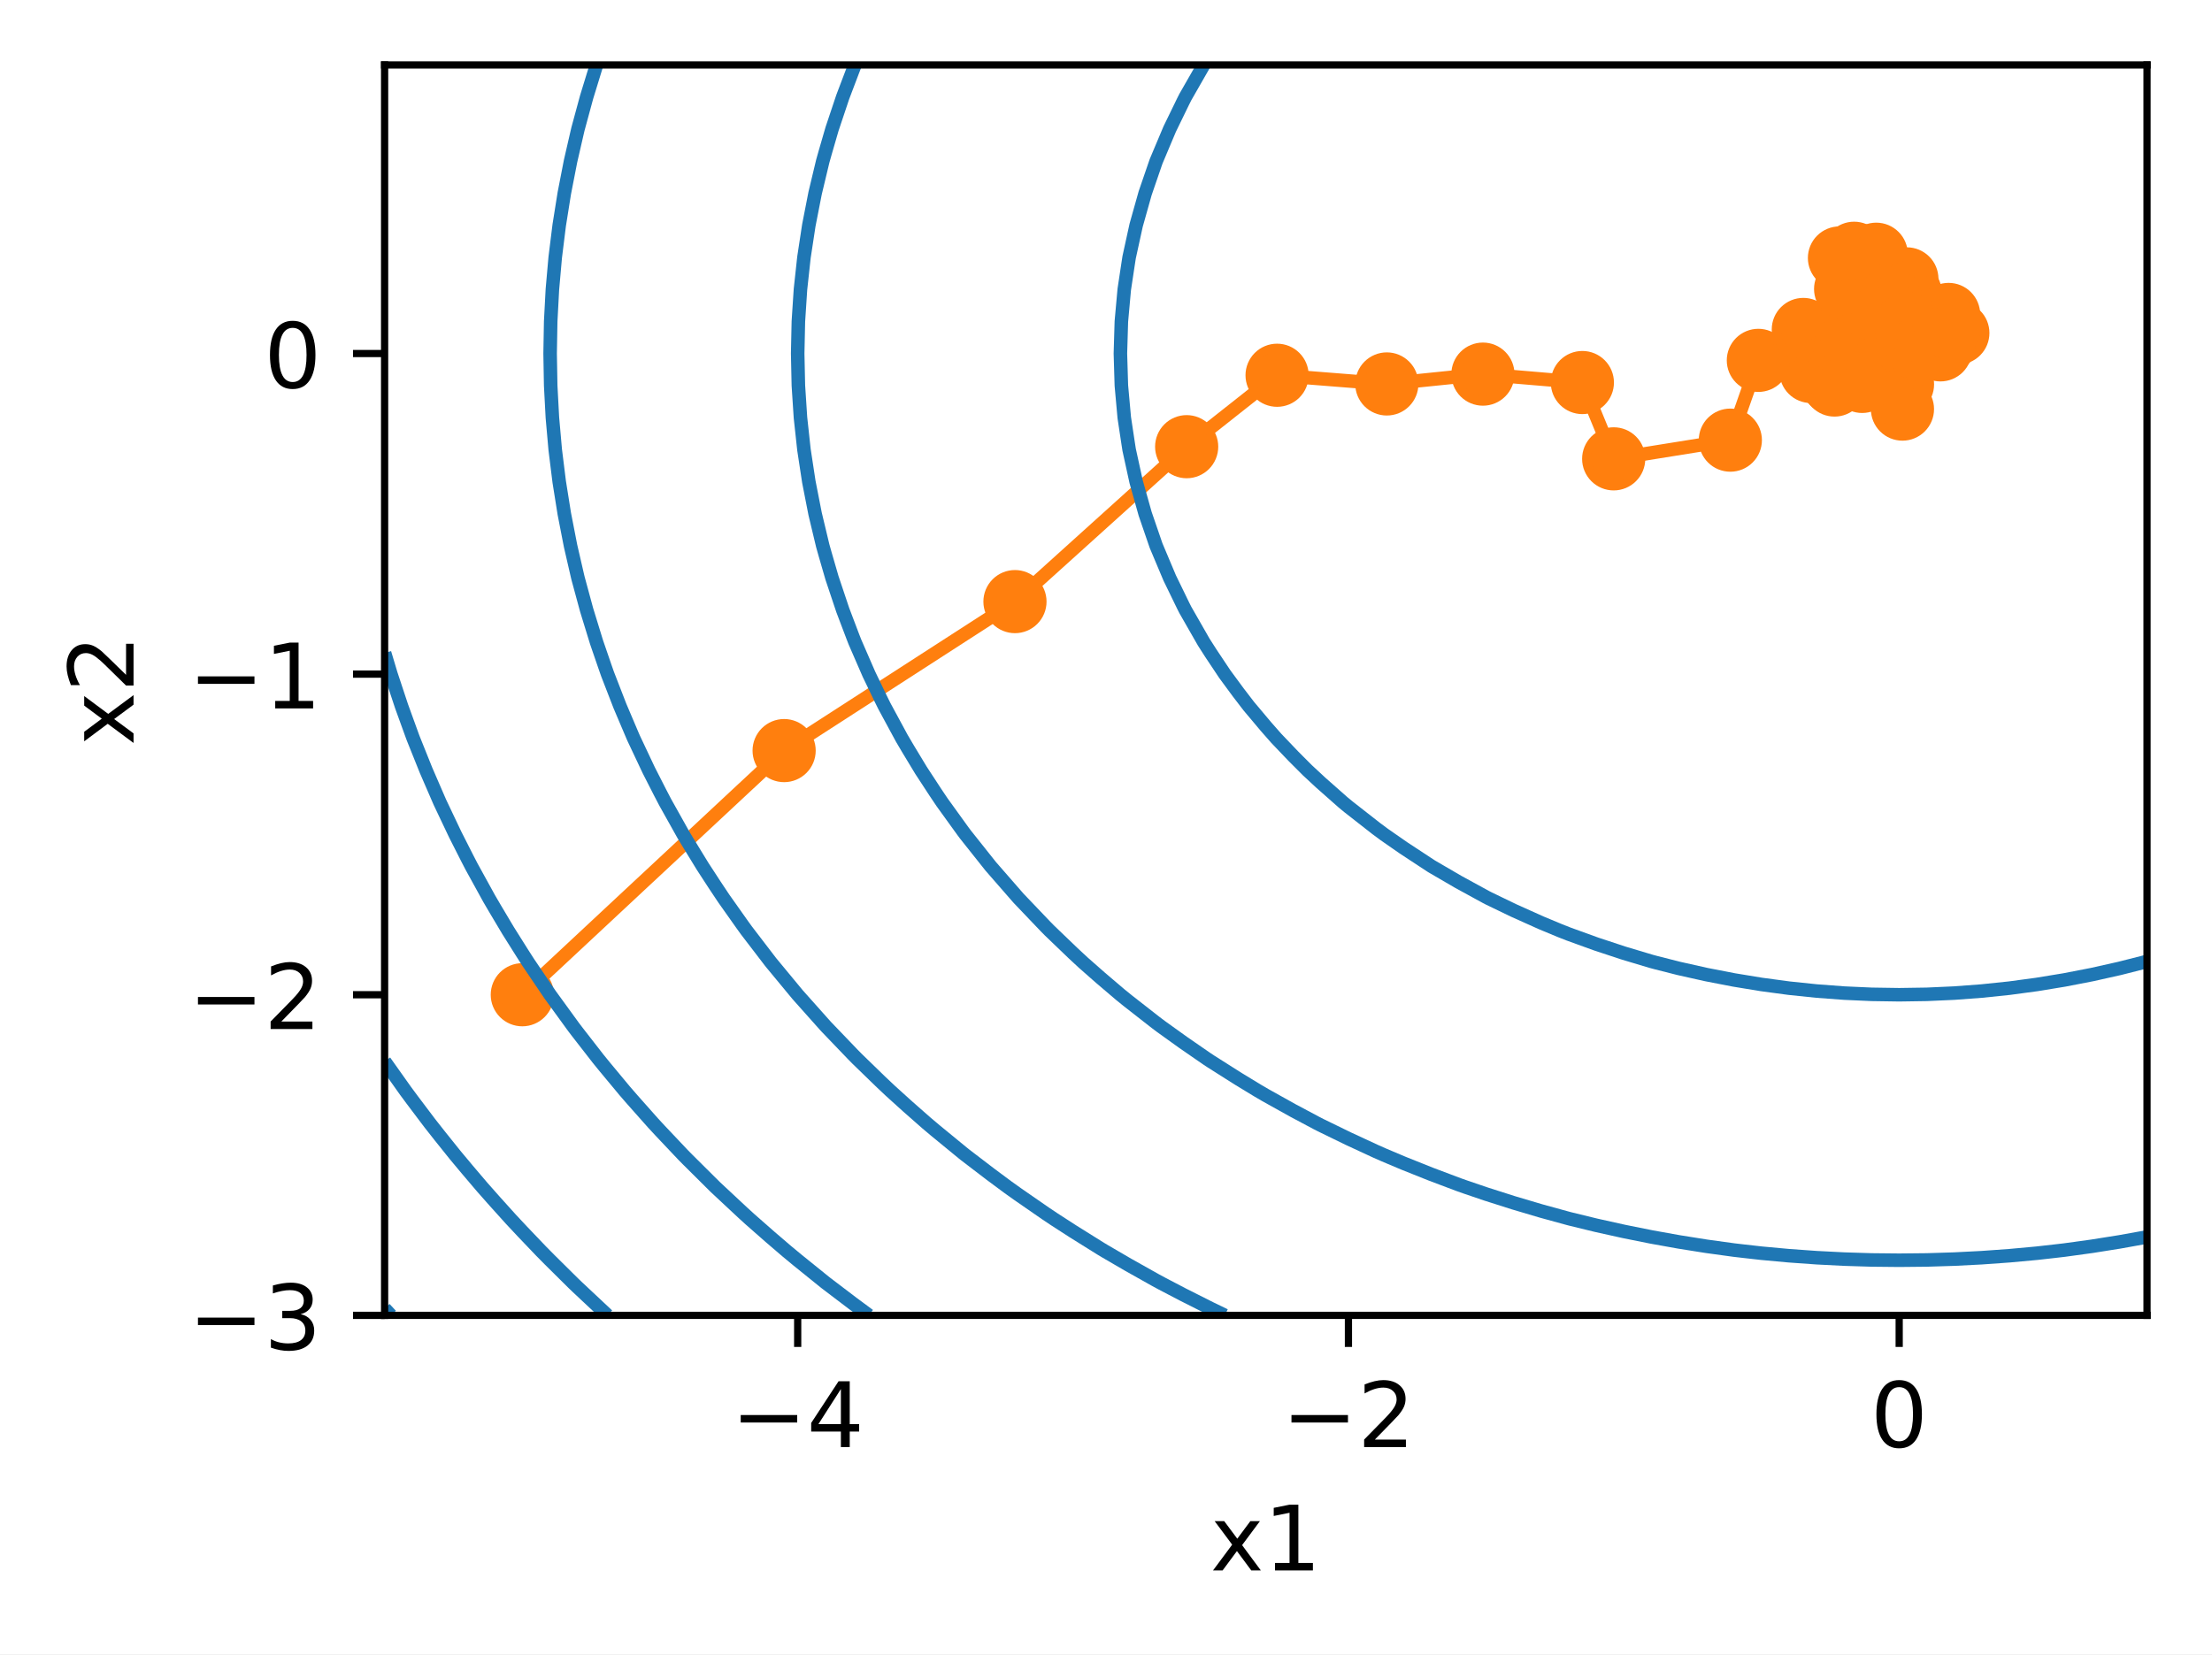
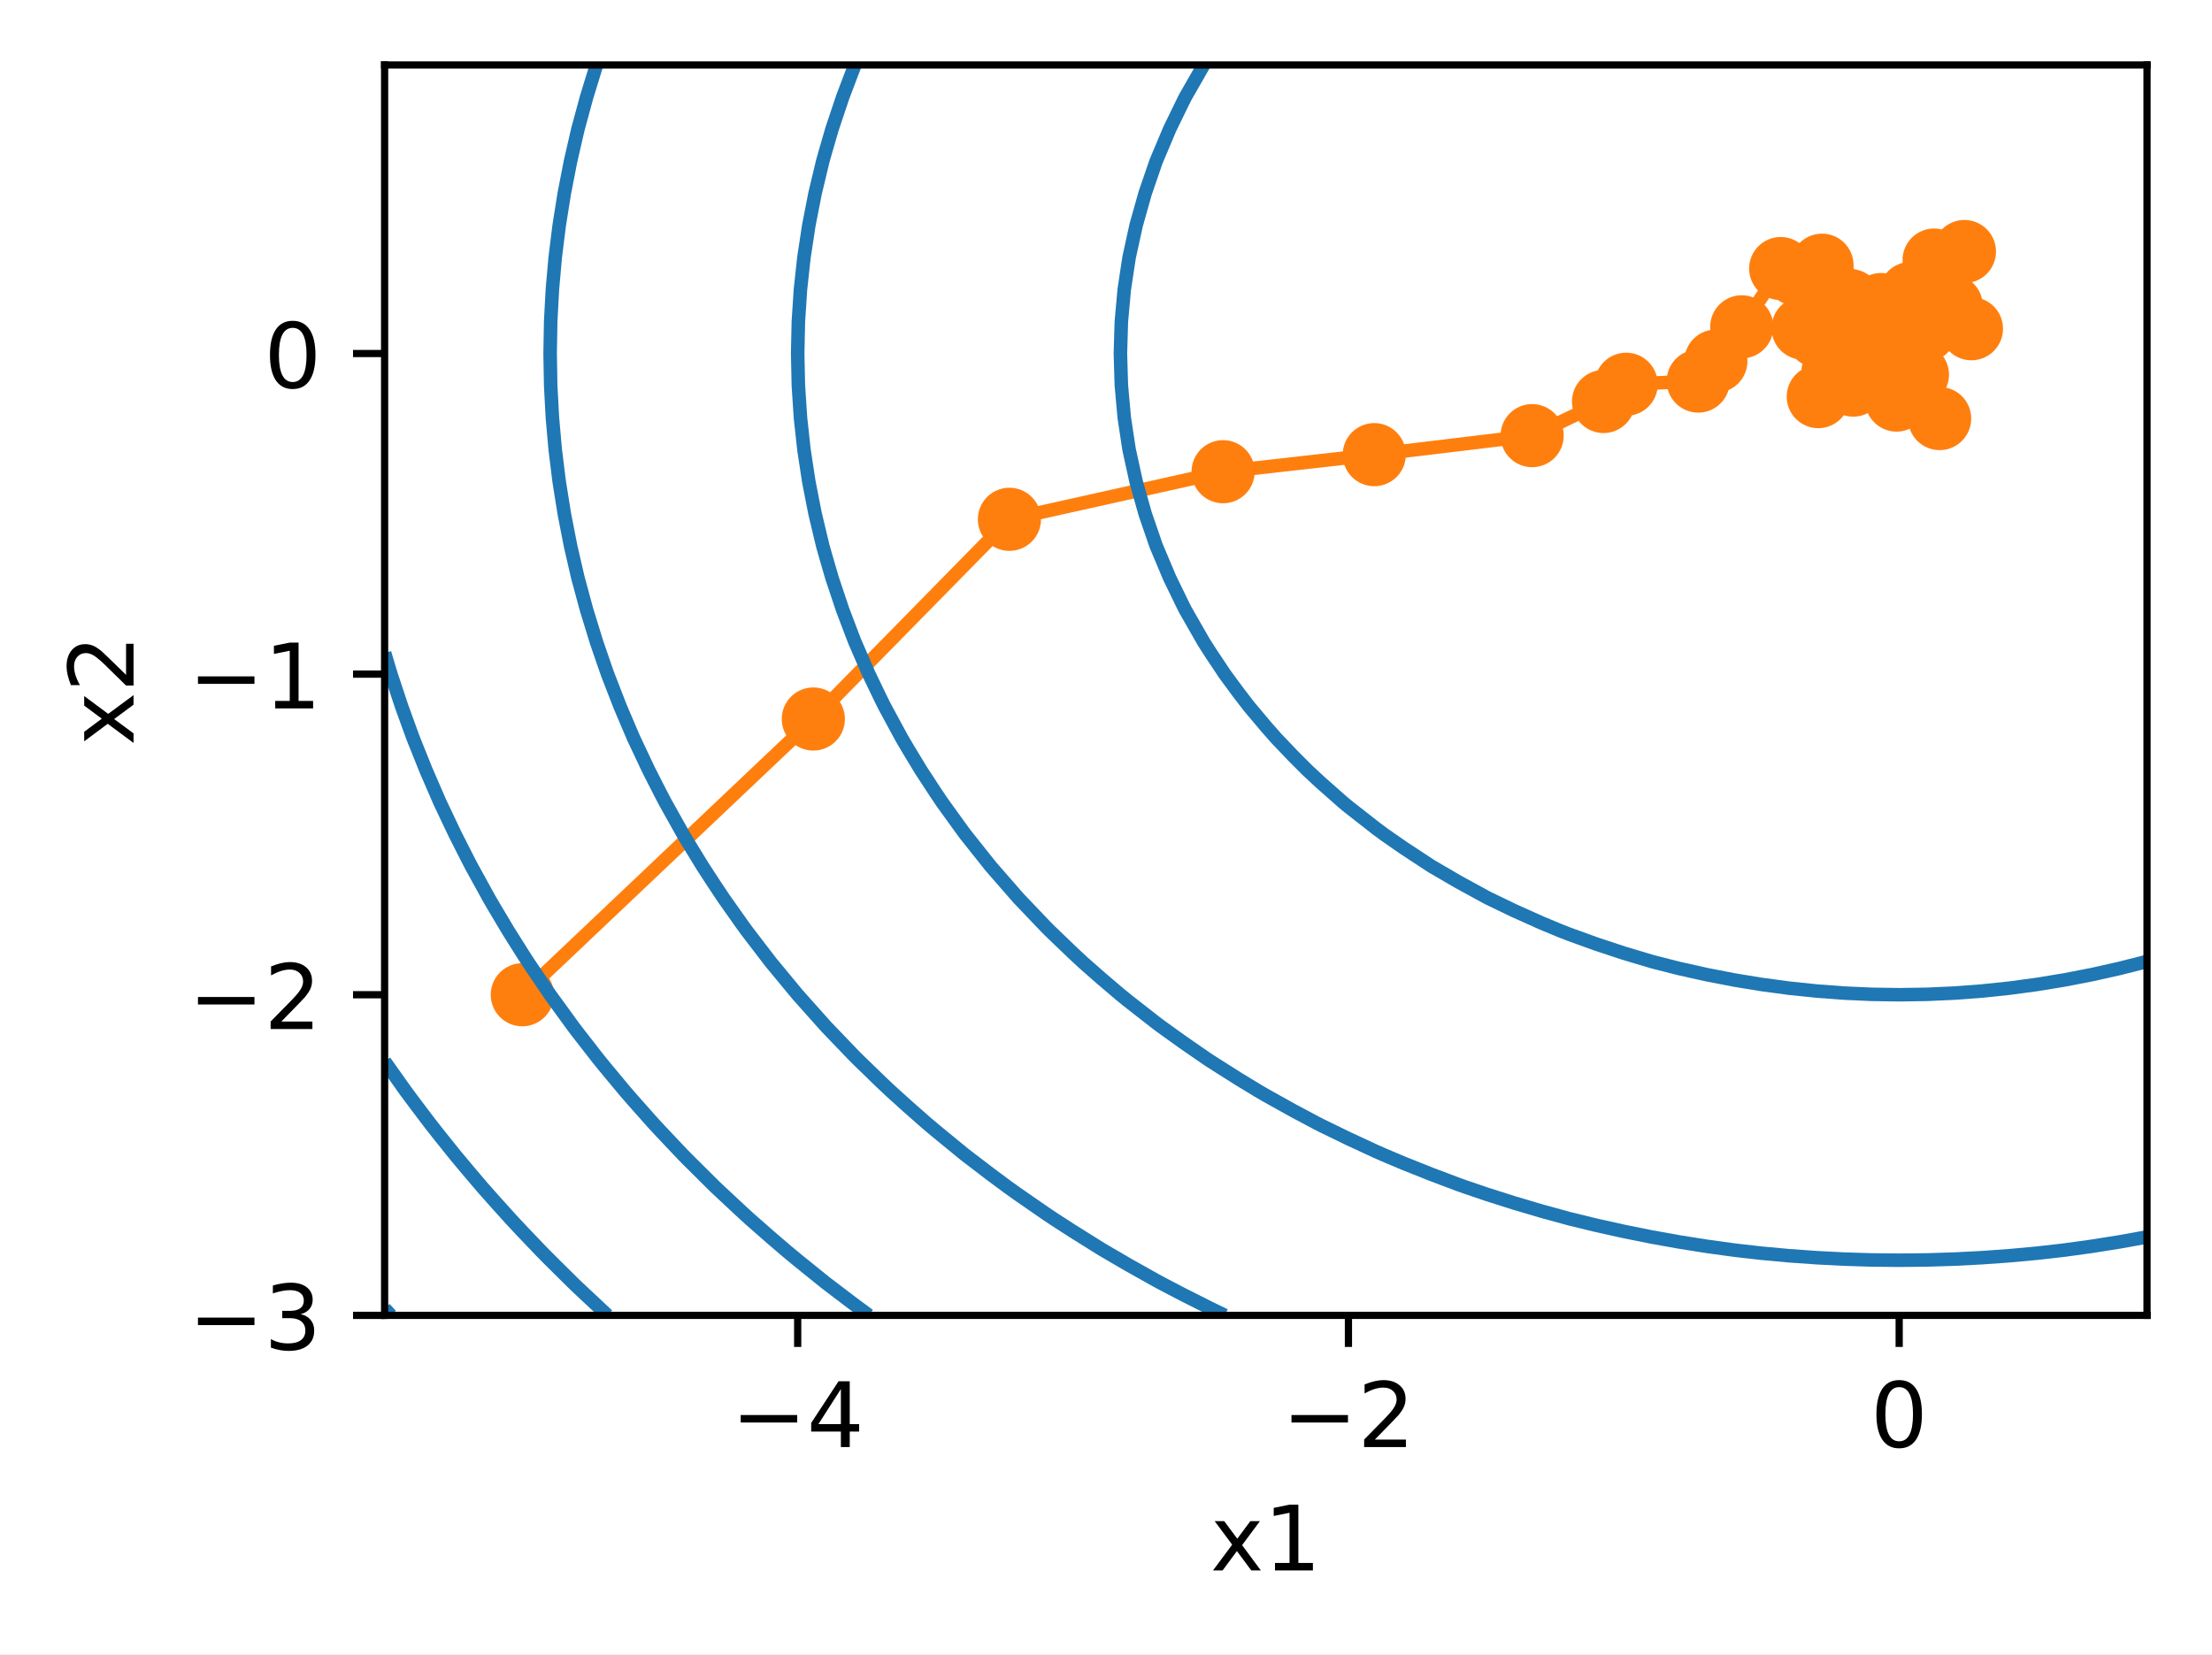
<svg xmlns="http://www.w3.org/2000/svg" xmlns:xlink="http://www.w3.org/1999/xlink" width="245.12pt" height="183.356pt" viewBox="0 0 245.12 183.356" version="1.1">
  <defs>
    <style type="text/css">*{stroke-linejoin: round; stroke-linecap: butt}</style>
  </defs>
  <g id="figure_1">
    <g id="patch_1">
      <path d="M 0 183.356  L 245.12 183.356  L 245.12 0  L 0 0  z " style="fill: #ffffff" />
    </g>
    <g id="axes_1">
      <g id="patch_2">
        <path d="M 42.62 145.8  L 237.92 145.8  L 237.92 7.2  L 42.62 7.2  z " style="fill: #ffffff" />
      </g>
      <g id="matplotlib.axis_1">
        <g id="xtick_1">
          <g id="line2d_1">
            <defs>
-               <path id="mc269d7a074" d="M 0 0  L 0 3.5  " style="stroke: #000000; stroke-width: 0.8" />
+               <path id="m7e2f7441b1" d="M 0 0  L 0 3.5  " style="stroke: #000000; stroke-width: 0.8" />
            </defs>
            <g>
-               <use xlink:href="#mc269d7a074" x="88.394" y="145.8" style="stroke: #000000; stroke-width: 0.8" />
+               <use xlink:href="#m7e2f7441b1" x="88.394" y="145.8" style="stroke: #000000; stroke-width: 0.8" />
            </g>
          </g>
          <g id="text_1">
            <g transform="translate(81.02266 160.3984) scale(0.1 -0.1)">
              <defs>
                <path id="DejaVuSans-2212" d="M 678 2272  L 4684 2272  L 4684 1741  L 678 1741  L 678 2272  z " transform="scale(0.015625)" />
                <path id="DejaVuSans-34" d="M 2419 4116  L 825 1625  L 2419 1625  L 2419 4116  z M 2253 4666  L 3047 4666  L 3047 1625  L 3713 1625  L 3713 1100  L 3047 1100  L 3047 0  L 2419 0  L 2419 1100  L 313 1100  L 313 1709  L 2253 4666  z " transform="scale(0.015625)" />
              </defs>
              <use xlink:href="#DejaVuSans-2212" />
              <use xlink:href="#DejaVuSans-34" x="83.789" />
            </g>
          </g>
        </g>
        <g id="xtick_2">
          <g id="line2d_2">
            <g>
-               <use xlink:href="#mc269d7a074" x="149.425" y="145.8" style="stroke: #000000; stroke-width: 0.8" />
+               <use xlink:href="#m7e2f7441b1" x="149.425" y="145.8" style="stroke: #000000; stroke-width: 0.8" />
            </g>
          </g>
          <g id="text_2">
            <g transform="translate(142.0539 160.3984) scale(0.1 -0.1)">
              <defs>
                <path id="DejaVuSans-32" d="M 1228 531  L 3431 531  L 3431 0  L 469 0  L 469 531  Q 828 903 1448 1529  Q 2069 2156 2228 2338  Q 2531 2678 2651 2914  Q 2772 3150 2772 3378  Q 2772 3750 2511 3984  Q 2250 4219 1831 4219  Q 1534 4219 1204 4116  Q 875 4013 500 3803  L 500 4441  Q 881 4594 1212 4672  Q 1544 4750 1819 4750  Q 2544 4750 2975 4387  Q 3406 4025 3406 3419  Q 3406 3131 3298 2873  Q 3191 2616 2906 2266  Q 2828 2175 2409 1742  Q 1991 1309 1228 531  z " transform="scale(0.015625)" />
              </defs>
              <use xlink:href="#DejaVuSans-2212" />
              <use xlink:href="#DejaVuSans-32" x="83.789" />
            </g>
          </g>
        </g>
        <g id="xtick_3">
          <g id="line2d_3">
            <g>
-               <use xlink:href="#mc269d7a074" x="210.456" y="145.8" style="stroke: #000000; stroke-width: 0.8" />
+               <use xlink:href="#m7e2f7441b1" x="210.456" y="145.8" style="stroke: #000000; stroke-width: 0.8" />
            </g>
          </g>
          <g id="text_3">
            <g transform="translate(207.275 160.3984) scale(0.1 -0.1)">
              <defs>
                <path id="DejaVuSans-30" d="M 2034 4250  Q 1547 4250 1301 3770  Q 1056 3291 1056 2328  Q 1056 1369 1301 889  Q 1547 409 2034 409  Q 2525 409 2770 889  Q 3016 1369 3016 2328  Q 3016 3291 2770 3770  Q 2525 4250 2034 4250  z M 2034 4750  Q 2819 4750 3233 4129  Q 3647 3509 3647 2328  Q 3647 1150 3233 529  Q 2819 -91 2034 -91  Q 1250 -91 836 529  Q 422 1150 422 2328  Q 422 3509 836 4129  Q 1250 4750 2034 4750  z " transform="scale(0.015625)" />
              </defs>
              <use xlink:href="#DejaVuSans-30" />
            </g>
          </g>
        </g>
        <g id="text_4">
          <g transform="translate(134.1297 174.0766) scale(0.1 -0.1)">
            <defs>
              <path id="DejaVuSans-78" d="M 3513 3500  L 2247 1797  L 3578 0  L 2900 0  L 1881 1375  L 863 0  L 184 0  L 1544 1831  L 300 3500  L 978 3500  L 1906 2253  L 2834 3500  L 3513 3500  z " transform="scale(0.015625)" />
              <path id="DejaVuSans-31" d="M 794 531  L 1825 531  L 1825 4091  L 703 3866  L 703 4441  L 1819 4666  L 2450 4666  L 2450 531  L 3481 531  L 3481 0  L 794 0  L 794 531  z " transform="scale(0.015625)" />
            </defs>
            <use xlink:href="#DejaVuSans-78" />
            <use xlink:href="#DejaVuSans-31" x="59.18" />
          </g>
        </g>
      </g>
      <g id="matplotlib.axis_2">
        <g id="ytick_1">
          <g id="line2d_4">
            <defs>
-               <path id="m702b32f027" d="M 0 0  L -3.5 0  " style="stroke: #000000; stroke-width: 0.8" />
+               <path id="m9275caebbc" d="M 0 0  L -3.5 0  " style="stroke: #000000; stroke-width: 0.8" />
            </defs>
            <g>
-               <use xlink:href="#m702b32f027" x="42.62" y="145.8" style="stroke: #000000; stroke-width: 0.8" />
+               <use xlink:href="#m9275caebbc" x="42.62" y="145.8" style="stroke: #000000; stroke-width: 0.8" />
            </g>
          </g>
          <g id="text_5">
            <g transform="translate(20.87813 149.5992) scale(0.1 -0.1)">
              <defs>
                <path id="DejaVuSans-33" d="M 2597 2516  Q 3050 2419 3304 2112  Q 3559 1806 3559 1356  Q 3559 666 3084 287  Q 2609 -91 1734 -91  Q 1441 -91 1130 -33  Q 819 25 488 141  L 488 750  Q 750 597 1062 519  Q 1375 441 1716 441  Q 2309 441 2620 675  Q 2931 909 2931 1356  Q 2931 1769 2642 2001  Q 2353 2234 1838 2234  L 1294 2234  L 1294 2753  L 1863 2753  Q 2328 2753 2575 2939  Q 2822 3125 2822 3475  Q 2822 3834 2567 4026  Q 2313 4219 1838 4219  Q 1578 4219 1281 4162  Q 984 4106 628 3988  L 628 4550  Q 988 4650 1302 4700  Q 1616 4750 1894 4750  Q 2613 4750 3031 4423  Q 3450 4097 3450 3541  Q 3450 3153 3228 2886  Q 3006 2619 2597 2516  z " transform="scale(0.015625)" />
              </defs>
              <use xlink:href="#DejaVuSans-2212" />
              <use xlink:href="#DejaVuSans-33" x="83.789" />
            </g>
          </g>
        </g>
        <g id="ytick_2">
          <g id="line2d_5">
            <g>
-               <use xlink:href="#m702b32f027" x="42.62" y="110.262" style="stroke: #000000; stroke-width: 0.8" />
+               <use xlink:href="#m9275caebbc" x="42.62" y="110.262" style="stroke: #000000; stroke-width: 0.8" />
            </g>
          </g>
          <g id="text_6">
            <g transform="translate(20.87813 114.0608) scale(0.1 -0.1)">
              <use xlink:href="#DejaVuSans-2212" />
              <use xlink:href="#DejaVuSans-32" x="83.789" />
            </g>
          </g>
        </g>
        <g id="ytick_3">
          <g id="line2d_6">
            <g>
-               <use xlink:href="#m702b32f027" x="42.62" y="74.723" style="stroke: #000000; stroke-width: 0.8" />
+               <use xlink:href="#m9275caebbc" x="42.62" y="74.723" style="stroke: #000000; stroke-width: 0.8" />
            </g>
          </g>
          <g id="text_7">
            <g transform="translate(20.87813 78.52229) scale(0.1 -0.1)">
              <use xlink:href="#DejaVuSans-2212" />
              <use xlink:href="#DejaVuSans-31" x="83.789" />
            </g>
          </g>
        </g>
        <g id="ytick_4">
          <g id="line2d_7">
            <g>
-               <use xlink:href="#m702b32f027" x="42.62" y="39.185" style="stroke: #000000; stroke-width: 0.8" />
+               <use xlink:href="#m9275caebbc" x="42.62" y="39.185" style="stroke: #000000; stroke-width: 0.8" />
            </g>
          </g>
          <g id="text_8">
            <g transform="translate(29.25781 42.98383) scale(0.1 -0.1)">
              <use xlink:href="#DejaVuSans-30" />
            </g>
          </g>
        </g>
        <g id="text_9">
          <g transform="translate(14.79844 82.64062) rotate(-90) scale(0.1 -0.1)">
            <use xlink:href="#DejaVuSans-78" />
            <use xlink:href="#DejaVuSans-32" x="59.18" />
          </g>
        </g>
      </g>
      <g id="line2d_8">
-         <path d="M 57.878 110.262  L 86.892 83.199  L 112.472 66.685  L 131.499 49.512  L 141.518 41.595  L 153.68 42.558  L 164.328 41.47  L 175.348 42.402  L 178.819 50.861  L 191.745 48.788  L 194.85 39.945  L 200.685 41.177  L 201.61 37.955  L 208.131 40.615  L 210.823 42.6  L 213.302 37.323  L 211.308 30.913  L 206.861 28.386  L 205.465 28.072  L 202.297 38.227  L 199.833 36.519  L 203.711 39.589  L 203.289 42.678  L 206.311 37.289  L 207.894 41.496  L 210.818 45.347  L 203.887 42.096  L 202.345 40.761  L 203.028 42.411  L 204.483 38.64  L 206.354 42.278  L 205.277 37.563  L 204.521 32.032  L 209.399 32.766  L 207.714 35.157  L 209.004 34.842  L 203.837 28.595  L 207.913 28.179  L 210.895 31.519  L 211.673 32.436  L 209.489 34.733  L 215.58 37.954  L 211.325 37.831  L 210.249 38.852  L 215.932 34.855  L 209.478 33.117  L 207.564 34.287  L 211.128 35.99  L 212.484 38.609  L 215.029 38.78  L 216.956 36.909  " clip-path="url(#p33b4e1fac8)" style="fill: none; stroke: #ff7f0e; stroke-width: 1.5; stroke-linecap: square" />
+         <path d="M 57.878 110.262  L 90.128 79.698  L 111.858 57.562  L 135.536 52.287  L 152.288 50.395  L 169.783 48.288  L 177.694 44.504  L 180.203 42.592  L 188.188 42.24  L 190.143 40.027  L 193.011 36.228  L 197.327 29.768  L 199.097 30.433  L 201.744 31.271  L 202.346 32.848  L 202.467 33.628  L 201.97 30.368  L 202.494 35.787  L 199.811 36.378  L 202.86 37.243  L 204.765 41.318  L 203.598 40.852  L 201.49 43.963  L 203.118 41.22  L 205.349 36.851  L 203.731 32.876  L 201.903 29.397  L 207.072 39.74  L 211.7 32.533  L 217.684 27.88  L 214.326 28.826  L 213.354 36.613  L 214.938 46.395  L 211.126 41.243  L 208.457 33.756  L 212.477 41.529  L 210.297 36.034  L 213.816 36.152  L 218.462 36.437  L 216.224 33.909  L 213.845 33.102  L 214.61 31.606  L 213.58 34.33  L 210.299 34.247  L 208.8 41.016  L 205.365 42.687  L 207.493 40.289  L 210.165 44.346  L 210.736 40.23  L 205.022 33.319  L 201.428 37.256  " clip-path="url(#pc79b791f50)" style="fill: none; stroke: #ff7f0e; stroke-width: 1.5; stroke-linecap: square" />
        <defs>
-           <path id="m36adeccf8b" d="M 0 3  C 0.796 3 1.559 2.684 2.121 2.121  C 2.684 1.559 3 0.796 3 0  C 3 -0.796 2.684 -1.559 2.121 -2.121  C 1.559 -2.684 0.796 -3 0 -3  C -0.796 -3 -1.559 -2.684 -2.121 -2.121  C -2.684 -1.559 -3 -0.796 -3 0  C -3 0.796 -2.684 1.559 -2.121 2.121  C -1.559 2.684 -0.796 3 0 3  z " style="stroke: #ff7f0e" />
+           <path id="m4a87f8b3b1" d="M 0 3  C 0.796 3 1.559 2.684 2.121 2.121  C 2.684 1.559 3 0.796 3 0  C 3 -0.796 2.684 -1.559 2.121 -2.121  C 1.559 -2.684 0.796 -3 0 -3  C -0.796 -3 -1.559 -2.684 -2.121 -2.121  C -2.684 -1.559 -3 -0.796 -3 0  C -3 0.796 -2.684 1.559 -2.121 2.121  C -1.559 2.684 -0.796 3 0 3  z " style="stroke: #ff7f0e" />
        </defs>
-         <g clip-path="url(#p33b4e1fac8)">
-           <use xlink:href="#m36adeccf8b" x="57.878" y="110.262" style="fill: #ff7f0e; stroke: #ff7f0e" />
-           <use xlink:href="#m36adeccf8b" x="86.892" y="83.199" style="fill: #ff7f0e; stroke: #ff7f0e" />
-           <use xlink:href="#m36adeccf8b" x="112.472" y="66.685" style="fill: #ff7f0e; stroke: #ff7f0e" />
-           <use xlink:href="#m36adeccf8b" x="131.499" y="49.512" style="fill: #ff7f0e; stroke: #ff7f0e" />
-           <use xlink:href="#m36adeccf8b" x="141.518" y="41.595" style="fill: #ff7f0e; stroke: #ff7f0e" />
-           <use xlink:href="#m36adeccf8b" x="153.68" y="42.558" style="fill: #ff7f0e; stroke: #ff7f0e" />
-           <use xlink:href="#m36adeccf8b" x="164.328" y="41.47" style="fill: #ff7f0e; stroke: #ff7f0e" />
-           <use xlink:href="#m36adeccf8b" x="175.348" y="42.402" style="fill: #ff7f0e; stroke: #ff7f0e" />
-           <use xlink:href="#m36adeccf8b" x="178.819" y="50.861" style="fill: #ff7f0e; stroke: #ff7f0e" />
-           <use xlink:href="#m36adeccf8b" x="191.745" y="48.788" style="fill: #ff7f0e; stroke: #ff7f0e" />
-           <use xlink:href="#m36adeccf8b" x="194.85" y="39.945" style="fill: #ff7f0e; stroke: #ff7f0e" />
-           <use xlink:href="#m36adeccf8b" x="200.685" y="41.177" style="fill: #ff7f0e; stroke: #ff7f0e" />
-           <use xlink:href="#m36adeccf8b" x="201.61" y="37.955" style="fill: #ff7f0e; stroke: #ff7f0e" />
-           <use xlink:href="#m36adeccf8b" x="208.131" y="40.615" style="fill: #ff7f0e; stroke: #ff7f0e" />
-           <use xlink:href="#m36adeccf8b" x="210.823" y="42.6" style="fill: #ff7f0e; stroke: #ff7f0e" />
-           <use xlink:href="#m36adeccf8b" x="213.302" y="37.323" style="fill: #ff7f0e; stroke: #ff7f0e" />
-           <use xlink:href="#m36adeccf8b" x="211.308" y="30.913" style="fill: #ff7f0e; stroke: #ff7f0e" />
-           <use xlink:href="#m36adeccf8b" x="206.861" y="28.386" style="fill: #ff7f0e; stroke: #ff7f0e" />
-           <use xlink:href="#m36adeccf8b" x="205.465" y="28.072" style="fill: #ff7f0e; stroke: #ff7f0e" />
-           <use xlink:href="#m36adeccf8b" x="202.297" y="38.227" style="fill: #ff7f0e; stroke: #ff7f0e" />
-           <use xlink:href="#m36adeccf8b" x="199.833" y="36.519" style="fill: #ff7f0e; stroke: #ff7f0e" />
-           <use xlink:href="#m36adeccf8b" x="203.711" y="39.589" style="fill: #ff7f0e; stroke: #ff7f0e" />
-           <use xlink:href="#m36adeccf8b" x="203.289" y="42.678" style="fill: #ff7f0e; stroke: #ff7f0e" />
-           <use xlink:href="#m36adeccf8b" x="206.311" y="37.289" style="fill: #ff7f0e; stroke: #ff7f0e" />
-           <use xlink:href="#m36adeccf8b" x="207.894" y="41.496" style="fill: #ff7f0e; stroke: #ff7f0e" />
-           <use xlink:href="#m36adeccf8b" x="210.818" y="45.347" style="fill: #ff7f0e; stroke: #ff7f0e" />
-           <use xlink:href="#m36adeccf8b" x="203.887" y="42.096" style="fill: #ff7f0e; stroke: #ff7f0e" />
-           <use xlink:href="#m36adeccf8b" x="202.345" y="40.761" style="fill: #ff7f0e; stroke: #ff7f0e" />
-           <use xlink:href="#m36adeccf8b" x="203.028" y="42.411" style="fill: #ff7f0e; stroke: #ff7f0e" />
-           <use xlink:href="#m36adeccf8b" x="204.483" y="38.64" style="fill: #ff7f0e; stroke: #ff7f0e" />
-           <use xlink:href="#m36adeccf8b" x="206.354" y="42.278" style="fill: #ff7f0e; stroke: #ff7f0e" />
-           <use xlink:href="#m36adeccf8b" x="205.277" y="37.563" style="fill: #ff7f0e; stroke: #ff7f0e" />
-           <use xlink:href="#m36adeccf8b" x="204.521" y="32.032" style="fill: #ff7f0e; stroke: #ff7f0e" />
-           <use xlink:href="#m36adeccf8b" x="209.399" y="32.766" style="fill: #ff7f0e; stroke: #ff7f0e" />
-           <use xlink:href="#m36adeccf8b" x="207.714" y="35.157" style="fill: #ff7f0e; stroke: #ff7f0e" />
-           <use xlink:href="#m36adeccf8b" x="209.004" y="34.842" style="fill: #ff7f0e; stroke: #ff7f0e" />
-           <use xlink:href="#m36adeccf8b" x="203.837" y="28.595" style="fill: #ff7f0e; stroke: #ff7f0e" />
-           <use xlink:href="#m36adeccf8b" x="207.913" y="28.179" style="fill: #ff7f0e; stroke: #ff7f0e" />
-           <use xlink:href="#m36adeccf8b" x="210.895" y="31.519" style="fill: #ff7f0e; stroke: #ff7f0e" />
-           <use xlink:href="#m36adeccf8b" x="211.673" y="32.436" style="fill: #ff7f0e; stroke: #ff7f0e" />
-           <use xlink:href="#m36adeccf8b" x="209.489" y="34.733" style="fill: #ff7f0e; stroke: #ff7f0e" />
-           <use xlink:href="#m36adeccf8b" x="215.58" y="37.954" style="fill: #ff7f0e; stroke: #ff7f0e" />
-           <use xlink:href="#m36adeccf8b" x="211.325" y="37.831" style="fill: #ff7f0e; stroke: #ff7f0e" />
-           <use xlink:href="#m36adeccf8b" x="210.249" y="38.852" style="fill: #ff7f0e; stroke: #ff7f0e" />
-           <use xlink:href="#m36adeccf8b" x="215.932" y="34.855" style="fill: #ff7f0e; stroke: #ff7f0e" />
-           <use xlink:href="#m36adeccf8b" x="209.478" y="33.117" style="fill: #ff7f0e; stroke: #ff7f0e" />
-           <use xlink:href="#m36adeccf8b" x="207.564" y="34.287" style="fill: #ff7f0e; stroke: #ff7f0e" />
-           <use xlink:href="#m36adeccf8b" x="211.128" y="35.99" style="fill: #ff7f0e; stroke: #ff7f0e" />
-           <use xlink:href="#m36adeccf8b" x="212.484" y="38.609" style="fill: #ff7f0e; stroke: #ff7f0e" />
-           <use xlink:href="#m36adeccf8b" x="215.029" y="38.78" style="fill: #ff7f0e; stroke: #ff7f0e" />
-           <use xlink:href="#m36adeccf8b" x="216.956" y="36.909" style="fill: #ff7f0e; stroke: #ff7f0e" />
+         <g clip-path="url(#pc79b791f50)">
+           <use xlink:href="#m4a87f8b3b1" x="57.878" y="110.262" style="fill: #ff7f0e; stroke: #ff7f0e" />
+           <use xlink:href="#m4a87f8b3b1" x="90.128" y="79.698" style="fill: #ff7f0e; stroke: #ff7f0e" />
+           <use xlink:href="#m4a87f8b3b1" x="111.858" y="57.562" style="fill: #ff7f0e; stroke: #ff7f0e" />
+           <use xlink:href="#m4a87f8b3b1" x="135.536" y="52.287" style="fill: #ff7f0e; stroke: #ff7f0e" />
+           <use xlink:href="#m4a87f8b3b1" x="152.288" y="50.395" style="fill: #ff7f0e; stroke: #ff7f0e" />
+           <use xlink:href="#m4a87f8b3b1" x="169.783" y="48.288" style="fill: #ff7f0e; stroke: #ff7f0e" />
+           <use xlink:href="#m4a87f8b3b1" x="177.694" y="44.504" style="fill: #ff7f0e; stroke: #ff7f0e" />
+           <use xlink:href="#m4a87f8b3b1" x="180.203" y="42.592" style="fill: #ff7f0e; stroke: #ff7f0e" />
+           <use xlink:href="#m4a87f8b3b1" x="188.188" y="42.24" style="fill: #ff7f0e; stroke: #ff7f0e" />
+           <use xlink:href="#m4a87f8b3b1" x="190.143" y="40.027" style="fill: #ff7f0e; stroke: #ff7f0e" />
+           <use xlink:href="#m4a87f8b3b1" x="193.011" y="36.228" style="fill: #ff7f0e; stroke: #ff7f0e" />
+           <use xlink:href="#m4a87f8b3b1" x="197.327" y="29.768" style="fill: #ff7f0e; stroke: #ff7f0e" />
+           <use xlink:href="#m4a87f8b3b1" x="199.097" y="30.433" style="fill: #ff7f0e; stroke: #ff7f0e" />
+           <use xlink:href="#m4a87f8b3b1" x="201.744" y="31.271" style="fill: #ff7f0e; stroke: #ff7f0e" />
+           <use xlink:href="#m4a87f8b3b1" x="202.346" y="32.848" style="fill: #ff7f0e; stroke: #ff7f0e" />
+           <use xlink:href="#m4a87f8b3b1" x="202.467" y="33.628" style="fill: #ff7f0e; stroke: #ff7f0e" />
+           <use xlink:href="#m4a87f8b3b1" x="201.97" y="30.368" style="fill: #ff7f0e; stroke: #ff7f0e" />
+           <use xlink:href="#m4a87f8b3b1" x="202.494" y="35.787" style="fill: #ff7f0e; stroke: #ff7f0e" />
+           <use xlink:href="#m4a87f8b3b1" x="199.811" y="36.378" style="fill: #ff7f0e; stroke: #ff7f0e" />
+           <use xlink:href="#m4a87f8b3b1" x="202.86" y="37.243" style="fill: #ff7f0e; stroke: #ff7f0e" />
+           <use xlink:href="#m4a87f8b3b1" x="204.765" y="41.318" style="fill: #ff7f0e; stroke: #ff7f0e" />
+           <use xlink:href="#m4a87f8b3b1" x="203.598" y="40.852" style="fill: #ff7f0e; stroke: #ff7f0e" />
+           <use xlink:href="#m4a87f8b3b1" x="201.49" y="43.963" style="fill: #ff7f0e; stroke: #ff7f0e" />
+           <use xlink:href="#m4a87f8b3b1" x="203.118" y="41.22" style="fill: #ff7f0e; stroke: #ff7f0e" />
+           <use xlink:href="#m4a87f8b3b1" x="205.349" y="36.851" style="fill: #ff7f0e; stroke: #ff7f0e" />
+           <use xlink:href="#m4a87f8b3b1" x="203.731" y="32.876" style="fill: #ff7f0e; stroke: #ff7f0e" />
+           <use xlink:href="#m4a87f8b3b1" x="201.903" y="29.397" style="fill: #ff7f0e; stroke: #ff7f0e" />
+           <use xlink:href="#m4a87f8b3b1" x="207.072" y="39.74" style="fill: #ff7f0e; stroke: #ff7f0e" />
+           <use xlink:href="#m4a87f8b3b1" x="211.7" y="32.533" style="fill: #ff7f0e; stroke: #ff7f0e" />
+           <use xlink:href="#m4a87f8b3b1" x="217.684" y="27.88" style="fill: #ff7f0e; stroke: #ff7f0e" />
+           <use xlink:href="#m4a87f8b3b1" x="214.326" y="28.826" style="fill: #ff7f0e; stroke: #ff7f0e" />
+           <use xlink:href="#m4a87f8b3b1" x="213.354" y="36.613" style="fill: #ff7f0e; stroke: #ff7f0e" />
+           <use xlink:href="#m4a87f8b3b1" x="214.938" y="46.395" style="fill: #ff7f0e; stroke: #ff7f0e" />
+           <use xlink:href="#m4a87f8b3b1" x="211.126" y="41.243" style="fill: #ff7f0e; stroke: #ff7f0e" />
+           <use xlink:href="#m4a87f8b3b1" x="208.457" y="33.756" style="fill: #ff7f0e; stroke: #ff7f0e" />
+           <use xlink:href="#m4a87f8b3b1" x="212.477" y="41.529" style="fill: #ff7f0e; stroke: #ff7f0e" />
+           <use xlink:href="#m4a87f8b3b1" x="210.297" y="36.034" style="fill: #ff7f0e; stroke: #ff7f0e" />
+           <use xlink:href="#m4a87f8b3b1" x="213.816" y="36.152" style="fill: #ff7f0e; stroke: #ff7f0e" />
+           <use xlink:href="#m4a87f8b3b1" x="218.462" y="36.437" style="fill: #ff7f0e; stroke: #ff7f0e" />
+           <use xlink:href="#m4a87f8b3b1" x="216.224" y="33.909" style="fill: #ff7f0e; stroke: #ff7f0e" />
+           <use xlink:href="#m4a87f8b3b1" x="213.845" y="33.102" style="fill: #ff7f0e; stroke: #ff7f0e" />
+           <use xlink:href="#m4a87f8b3b1" x="214.61" y="31.606" style="fill: #ff7f0e; stroke: #ff7f0e" />
+           <use xlink:href="#m4a87f8b3b1" x="213.58" y="34.33" style="fill: #ff7f0e; stroke: #ff7f0e" />
+           <use xlink:href="#m4a87f8b3b1" x="210.299" y="34.247" style="fill: #ff7f0e; stroke: #ff7f0e" />
+           <use xlink:href="#m4a87f8b3b1" x="208.8" y="41.016" style="fill: #ff7f0e; stroke: #ff7f0e" />
+           <use xlink:href="#m4a87f8b3b1" x="205.365" y="42.687" style="fill: #ff7f0e; stroke: #ff7f0e" />
+           <use xlink:href="#m4a87f8b3b1" x="207.493" y="40.289" style="fill: #ff7f0e; stroke: #ff7f0e" />
+           <use xlink:href="#m4a87f8b3b1" x="210.165" y="44.346" style="fill: #ff7f0e; stroke: #ff7f0e" />
+           <use xlink:href="#m4a87f8b3b1" x="210.736" y="40.23" style="fill: #ff7f0e; stroke: #ff7f0e" />
+           <use xlink:href="#m4a87f8b3b1" x="205.022" y="33.319" style="fill: #ff7f0e; stroke: #ff7f0e" />
+           <use xlink:href="#m4a87f8b3b1" x="201.428" y="37.256" style="fill: #ff7f0e; stroke: #ff7f0e" />
        </g>
      </g>
      <g id="PathCollection_1" />
      <g id="PathCollection_2">
-         <path d="M 133.389 7.2  L 131.355 10.754  L 131.116 11.228  L 129.619 14.308  L 128.122 17.862  L 128.064 18.023  L 126.899 21.415  L 125.9 24.969  L 125.123 28.523  L 125.013 29.234  L 124.584 32.077  L 124.263 35.631  L 124.156 39.185  L 124.263 42.738  L 124.584 46.292  L 125.013 49.135  L 125.123 49.846  L 125.9 53.4  L 126.899 56.954  L 128.064 60.346  L 128.122 60.508  L 129.619 64.062  L 131.116 67.142  L 131.355 67.615  L 133.389 71.169  L 134.167 72.385  L 135.724 74.723  L 137.219 76.754  L 138.387 78.277  L 140.27 80.517  L 141.423 81.831  L 143.322 83.821  L 144.883 85.385  L 146.373 86.767  L 148.83 88.938  L 149.425 89.429  L 152.477 91.818  L 153.384 92.492  L 155.528 93.983  L 158.58 95.989  L 158.672 96.046  L 161.631 97.769  L 164.683 99.438  L 164.998 99.6  L 167.734 100.92  L 170.786 102.291  L 172.861 103.154  L 173.837 103.538  L 176.889 104.643  L 179.941 105.651  L 182.992 106.564  L 183.531 106.708  L 186.044 107.346  L 189.095 108.029  L 192.147 108.621  L 195.198 109.122  L 198.25 109.533  L 201.302 109.851  L 204.353 110.079  L 207.405 110.216  L 210.456 110.262  L 210.456 110.262  L 210.456 110.262  L 213.508 110.216  L 216.559 110.079  L 219.611 109.851  L 222.663 109.533  L 225.714 109.122  L 228.766 108.621  L 231.817 108.029  L 234.869 107.346  L 237.382 106.708  L 237.92 106.564  " clip-path="url(#p33b4e1fac8)" style="fill: none; stroke: #1f77b4; stroke-width: 1.5" />
+         <path d="M 133.389 7.2  L 131.355 10.754  L 131.116 11.228  L 129.619 14.308  L 128.122 17.862  L 128.064 18.023  L 126.899 21.415  L 125.9 24.969  L 125.123 28.523  L 125.013 29.234  L 124.584 32.077  L 124.263 35.631  L 124.156 39.185  L 124.263 42.738  L 124.584 46.292  L 125.013 49.135  L 125.123 49.846  L 125.9 53.4  L 126.899 56.954  L 128.064 60.346  L 128.122 60.508  L 129.619 64.062  L 131.116 67.142  L 131.355 67.615  L 133.389 71.169  L 134.167 72.385  L 135.724 74.723  L 137.219 76.754  L 138.387 78.277  L 140.27 80.517  L 141.423 81.831  L 143.322 83.821  L 144.883 85.385  L 146.373 86.767  L 148.83 88.938  L 149.425 89.429  L 152.477 91.818  L 153.384 92.492  L 155.528 93.983  L 158.58 95.989  L 158.672 96.046  L 161.631 97.769  L 164.683 99.438  L 164.998 99.6  L 167.734 100.92  L 170.786 102.291  L 172.861 103.154  L 173.837 103.538  L 176.889 104.643  L 179.941 105.651  L 182.992 106.564  L 183.531 106.708  L 186.044 107.346  L 189.095 108.029  L 192.147 108.621  L 195.198 109.122  L 198.25 109.533  L 201.302 109.851  L 204.353 110.079  L 207.405 110.216  L 210.456 110.262  L 210.456 110.262  L 210.456 110.262  L 213.508 110.216  L 216.559 110.079  L 219.611 109.851  L 222.663 109.533  L 225.714 109.122  L 228.766 108.621  L 231.817 108.029  L 234.869 107.346  L 237.382 106.708  L 237.92 106.564  " clip-path="url(#pc79b791f50)" style="fill: none; stroke: #1f77b4; stroke-width: 1.5" />
      </g>
      <g id="PathCollection_3">
-         <path d="M 94.741 7.2  L 94.497 7.827  L 93.387 10.754  L 92.198 14.308  L 91.445 16.905  L 91.175 17.862  L 90.325 21.415  L 89.63 24.969  L 89.089 28.523  L 88.703 32.077  L 88.471 35.631  L 88.394 39.184  L 88.394 39.185  L 88.394 39.185  L 88.471 42.738  L 88.703 46.292  L 89.089 49.846  L 89.63 53.4  L 90.325 56.954  L 91.175 60.508  L 91.445 61.464  L 92.198 64.062  L 93.387 67.615  L 94.497 70.542  L 94.741 71.169  L 96.287 74.723  L 97.548 77.346  L 98.008 78.277  L 99.931 81.831  L 100.6 82.968  L 102.061 85.385  L 103.652 87.82  L 104.403 88.938  L 106.703 92.125  L 106.976 92.492  L 109.755 95.989  L 109.802 96.046  L 112.806 99.492  L 112.903 99.6  L 115.858 102.697  L 116.308 103.154  L 118.909 105.651  L 120.047 106.708  L 121.961 108.393  L 124.156 110.262  L 125.013 110.955  L 128.064 113.339  L 128.697 113.815  L 131.116 115.551  L 133.748 117.369  L 134.167 117.646  L 137.219 119.581  L 139.426 120.923  L 140.27 121.415  L 143.322 123.116  L 145.877 124.477  L 146.373 124.731  L 149.425 126.218  L 152.477 127.632  L 153.384 128.031  L 155.528 128.937  L 158.58 130.156  L 161.631 131.306  L 162.419 131.585  L 164.683 132.356  L 167.734 133.328  L 170.786 134.233  L 173.837 135.071  L 174.103 135.138  L 176.889 135.817  L 179.941 136.495  L 182.992 137.109  L 186.044 137.658  L 189.095 138.143  L 192.147 138.563  L 193.257 138.692  L 195.198 138.911  L 198.25 139.191  L 201.302 139.409  L 204.353 139.565  L 207.405 139.659  L 210.456 139.69  L 213.508 139.659  L 216.559 139.565  L 219.611 139.409  L 222.663 139.191  L 225.714 138.911  L 227.656 138.692  L 228.766 138.563  L 231.817 138.143  L 234.869 137.658  L 237.92 137.109  " clip-path="url(#p33b4e1fac8)" style="fill: none; stroke: #1f77b4; stroke-width: 1.5" />
+         <path d="M 94.741 7.2  L 94.497 7.827  L 93.387 10.754  L 92.198 14.308  L 91.445 16.905  L 91.175 17.862  L 90.325 21.415  L 89.63 24.969  L 89.089 28.523  L 88.703 32.077  L 88.471 35.631  L 88.394 39.184  L 88.394 39.185  L 88.394 39.185  L 88.471 42.738  L 88.703 46.292  L 89.089 49.846  L 89.63 53.4  L 90.325 56.954  L 91.175 60.508  L 91.445 61.464  L 92.198 64.062  L 93.387 67.615  L 94.497 70.542  L 94.741 71.169  L 96.287 74.723  L 97.548 77.346  L 98.008 78.277  L 99.931 81.831  L 100.6 82.968  L 102.061 85.385  L 103.652 87.82  L 104.403 88.938  L 106.703 92.125  L 106.976 92.492  L 109.755 95.989  L 109.802 96.046  L 112.806 99.492  L 112.903 99.6  L 115.858 102.697  L 116.308 103.154  L 118.909 105.651  L 120.047 106.708  L 121.961 108.393  L 124.156 110.262  L 125.013 110.955  L 128.064 113.339  L 128.697 113.815  L 131.116 115.551  L 133.748 117.369  L 134.167 117.646  L 137.219 119.581  L 139.426 120.923  L 140.27 121.415  L 143.322 123.116  L 145.877 124.477  L 146.373 124.731  L 149.425 126.218  L 152.477 127.632  L 153.384 128.031  L 155.528 128.937  L 158.58 130.156  L 161.631 131.306  L 162.419 131.585  L 164.683 132.356  L 167.734 133.328  L 170.786 134.233  L 173.837 135.071  L 174.103 135.138  L 176.889 135.817  L 179.941 136.495  L 182.992 137.109  L 186.044 137.658  L 189.095 138.143  L 192.147 138.563  L 193.257 138.692  L 195.198 138.911  L 198.25 139.191  L 201.302 139.409  L 204.353 139.565  L 207.405 139.659  L 210.456 139.69  L 213.508 139.659  L 216.559 139.565  L 219.611 139.409  L 222.663 139.191  L 225.714 138.911  L 227.656 138.692  L 228.766 138.563  L 231.817 138.143  L 234.869 137.658  L 237.92 137.109  " clip-path="url(#pc79b791f50)" style="fill: none; stroke: #1f77b4; stroke-width: 1.5" />
      </g>
      <g id="PathCollection_4">
-         <path d="M 66.101 7.2  L 65.009 10.754  L 64.045 14.308  L 63.981 14.581  L 63.226 17.862  L 62.534 21.415  L 61.968 24.969  L 61.527 28.523  L 61.213 32.077  L 61.024 35.631  L 60.961 39.185  L 61.024 42.738  L 61.213 46.292  L 61.527 49.846  L 61.968 53.4  L 62.534 56.954  L 63.226 60.508  L 63.981 63.788  L 64.045 64.062  L 65.009 67.615  L 66.101 71.169  L 67.033 73.881  L 67.328 74.723  L 68.706 78.277  L 70.084 81.522  L 70.219 81.831  L 71.895 85.385  L 73.136 87.82  L 73.719 88.938  L 75.707 92.492  L 76.188 93.295  L 77.871 96.046  L 79.239 98.146  L 80.208 99.6  L 82.291 102.545  L 82.732 103.154  L 85.342 106.564  L 85.455 106.708  L 88.394 110.262  L 88.394 110.262  L 91.445 113.685  L 91.564 113.815  L 94.497 116.873  L 94.985 117.369  L 97.548 119.857  L 98.677 120.923  L 100.6 122.662  L 102.663 124.477  L 103.652 125.311  L 106.703 127.813  L 106.976 128.031  L 109.755 130.156  L 111.68 131.585  L 112.806 132.389  L 115.858 134.501  L 116.808 135.138  L 118.909 136.495  L 121.961 138.402  L 122.443 138.692  L 125.013 140.189  L 128.064 141.903  L 128.697 142.246  L 131.116 143.511  L 134.167 145.047  L 135.724 145.8  " clip-path="url(#p33b4e1fac8)" style="fill: none; stroke: #1f77b4; stroke-width: 1.5" />
+         <path d="M 66.101 7.2  L 65.009 10.754  L 64.045 14.308  L 63.981 14.581  L 63.226 17.862  L 62.534 21.415  L 61.968 24.969  L 61.527 28.523  L 61.213 32.077  L 61.024 35.631  L 60.961 39.185  L 61.024 42.738  L 61.213 46.292  L 61.527 49.846  L 61.968 53.4  L 62.534 56.954  L 63.226 60.508  L 63.981 63.788  L 64.045 64.062  L 65.009 67.615  L 66.101 71.169  L 67.033 73.881  L 67.328 74.723  L 68.706 78.277  L 70.084 81.522  L 70.219 81.831  L 71.895 85.385  L 73.136 87.82  L 73.719 88.938  L 75.707 92.492  L 76.188 93.295  L 77.871 96.046  L 79.239 98.146  L 80.208 99.6  L 82.291 102.545  L 82.732 103.154  L 85.342 106.564  L 85.455 106.708  L 88.394 110.262  L 88.394 110.262  L 91.445 113.685  L 91.564 113.815  L 94.497 116.873  L 94.985 117.369  L 97.548 119.857  L 98.677 120.923  L 100.6 122.662  L 102.663 124.477  L 103.652 125.311  L 106.703 127.813  L 106.976 128.031  L 109.755 130.156  L 111.68 131.585  L 112.806 132.389  L 115.858 134.501  L 116.808 135.138  L 118.909 136.495  L 121.961 138.402  L 122.443 138.692  L 125.013 140.189  L 128.064 141.903  L 128.697 142.246  L 131.116 143.511  L 134.167 145.047  L 135.724 145.8  " clip-path="url(#pc79b791f50)" style="fill: none; stroke: #1f77b4; stroke-width: 1.5" />
      </g>
      <g id="PathCollection_5">
-         <path d="M 42.62 72.385  L 43.32 74.723  L 44.496 78.277  L 45.672 81.522  L 45.786 81.831  L 47.212 85.385  L 48.723 88.873  L 48.752 88.938  L 50.438 92.492  L 51.775 95.129  L 52.249 96.046  L 54.204 99.6  L 54.827 100.666  L 56.307 103.154  L 57.878 105.651  L 58.556 106.708  L 60.93 110.216  L 60.961 110.262  L 63.541 113.815  L 63.981 114.394  L 66.294 117.369  L 67.033 118.277  L 69.231 120.923  L 70.084 121.906  L 72.365 124.477  L 73.136 125.311  L 75.707 128.031  L 76.188 128.519  L 79.239 131.55  L 79.275 131.585  L 82.291 134.401  L 83.099 135.138  L 85.342 137.109  L 87.188 138.692  L 88.394 139.69  L 91.445 142.153  L 91.564 142.246  L 94.497 144.475  L 96.287 145.8  " clip-path="url(#p33b4e1fac8)" style="fill: none; stroke: #1f77b4; stroke-width: 1.5" />
+         <path d="M 42.62 72.385  L 43.32 74.723  L 44.496 78.277  L 45.672 81.522  L 45.786 81.831  L 47.212 85.385  L 48.723 88.873  L 48.752 88.938  L 50.438 92.492  L 51.775 95.129  L 52.249 96.046  L 54.204 99.6  L 54.827 100.666  L 56.307 103.154  L 57.878 105.651  L 58.556 106.708  L 60.93 110.216  L 60.961 110.262  L 63.541 113.815  L 63.981 114.394  L 66.294 117.369  L 67.033 118.277  L 69.231 120.923  L 70.084 121.906  L 72.365 124.477  L 73.136 125.311  L 75.707 128.031  L 76.188 128.519  L 79.239 131.55  L 79.275 131.585  L 82.291 134.401  L 83.099 135.138  L 85.342 137.109  L 87.188 138.692  L 88.394 139.69  L 91.445 142.153  L 91.564 142.246  L 94.497 144.475  L 96.287 145.8  " clip-path="url(#pc79b791f50)" style="fill: none; stroke: #1f77b4; stroke-width: 1.5" />
      </g>
      <g id="PathCollection_6">
-         <path d="M 42.62 117.646  L 44.944 120.923  L 45.672 121.906  L 47.611 124.477  L 48.723 125.891  L 50.438 128.031  L 51.775 129.633  L 53.434 131.585  L 54.827 133.16  L 56.609 135.138  L 57.878 136.495  L 59.974 138.692  L 60.93 139.659  L 63.541 142.246  L 63.981 142.668  L 67.033 145.529  L 67.328 145.8  " clip-path="url(#p33b4e1fac8)" style="fill: none; stroke: #1f77b4; stroke-width: 1.5" />
+         <path d="M 42.62 117.646  L 44.944 120.923  L 45.672 121.906  L 47.611 124.477  L 48.723 125.891  L 50.438 128.031  L 51.775 129.633  L 53.434 131.585  L 54.827 133.16  L 56.609 135.138  L 57.878 136.495  L 59.974 138.692  L 60.93 139.659  L 63.541 142.246  L 63.981 142.668  L 67.033 145.529  L 67.328 145.8  " clip-path="url(#pc79b791f50)" style="fill: none; stroke: #1f77b4; stroke-width: 1.5" />
      </g>
      <g id="PathCollection_7">
-         <path d="M 42.62 145.047  L 43.32 145.8  " clip-path="url(#p33b4e1fac8)" style="fill: none; stroke: #1f77b4; stroke-width: 1.5" />
+         <path d="M 42.62 145.047  L 43.32 145.8  " clip-path="url(#pc79b791f50)" style="fill: none; stroke: #1f77b4; stroke-width: 1.5" />
      </g>
      <g id="PathCollection_8" />
      <g id="patch_3">
        <path d="M 42.62 145.8  L 42.62 7.2  " style="fill: none; stroke: #000000; stroke-width: 0.8; stroke-linejoin: miter; stroke-linecap: square" />
      </g>
      <g id="patch_4">
        <path d="M 237.92 145.8  L 237.92 7.2  " style="fill: none; stroke: #000000; stroke-width: 0.8; stroke-linejoin: miter; stroke-linecap: square" />
      </g>
      <g id="patch_5">
        <path d="M 42.62 145.8  L 237.92 145.8  " style="fill: none; stroke: #000000; stroke-width: 0.8; stroke-linejoin: miter; stroke-linecap: square" />
      </g>
      <g id="patch_6">
        <path d="M 42.62 7.2  L 237.92 7.2  " style="fill: none; stroke: #000000; stroke-width: 0.8; stroke-linejoin: miter; stroke-linecap: square" />
      </g>
    </g>
  </g>
  <defs>
-     <clipPath id="p33b4e1fac8">
+     <clipPath id="pc79b791f50">
      <rect x="42.62" y="7.2" width="195.3" height="138.6" />
    </clipPath>
  </defs>
</svg>
